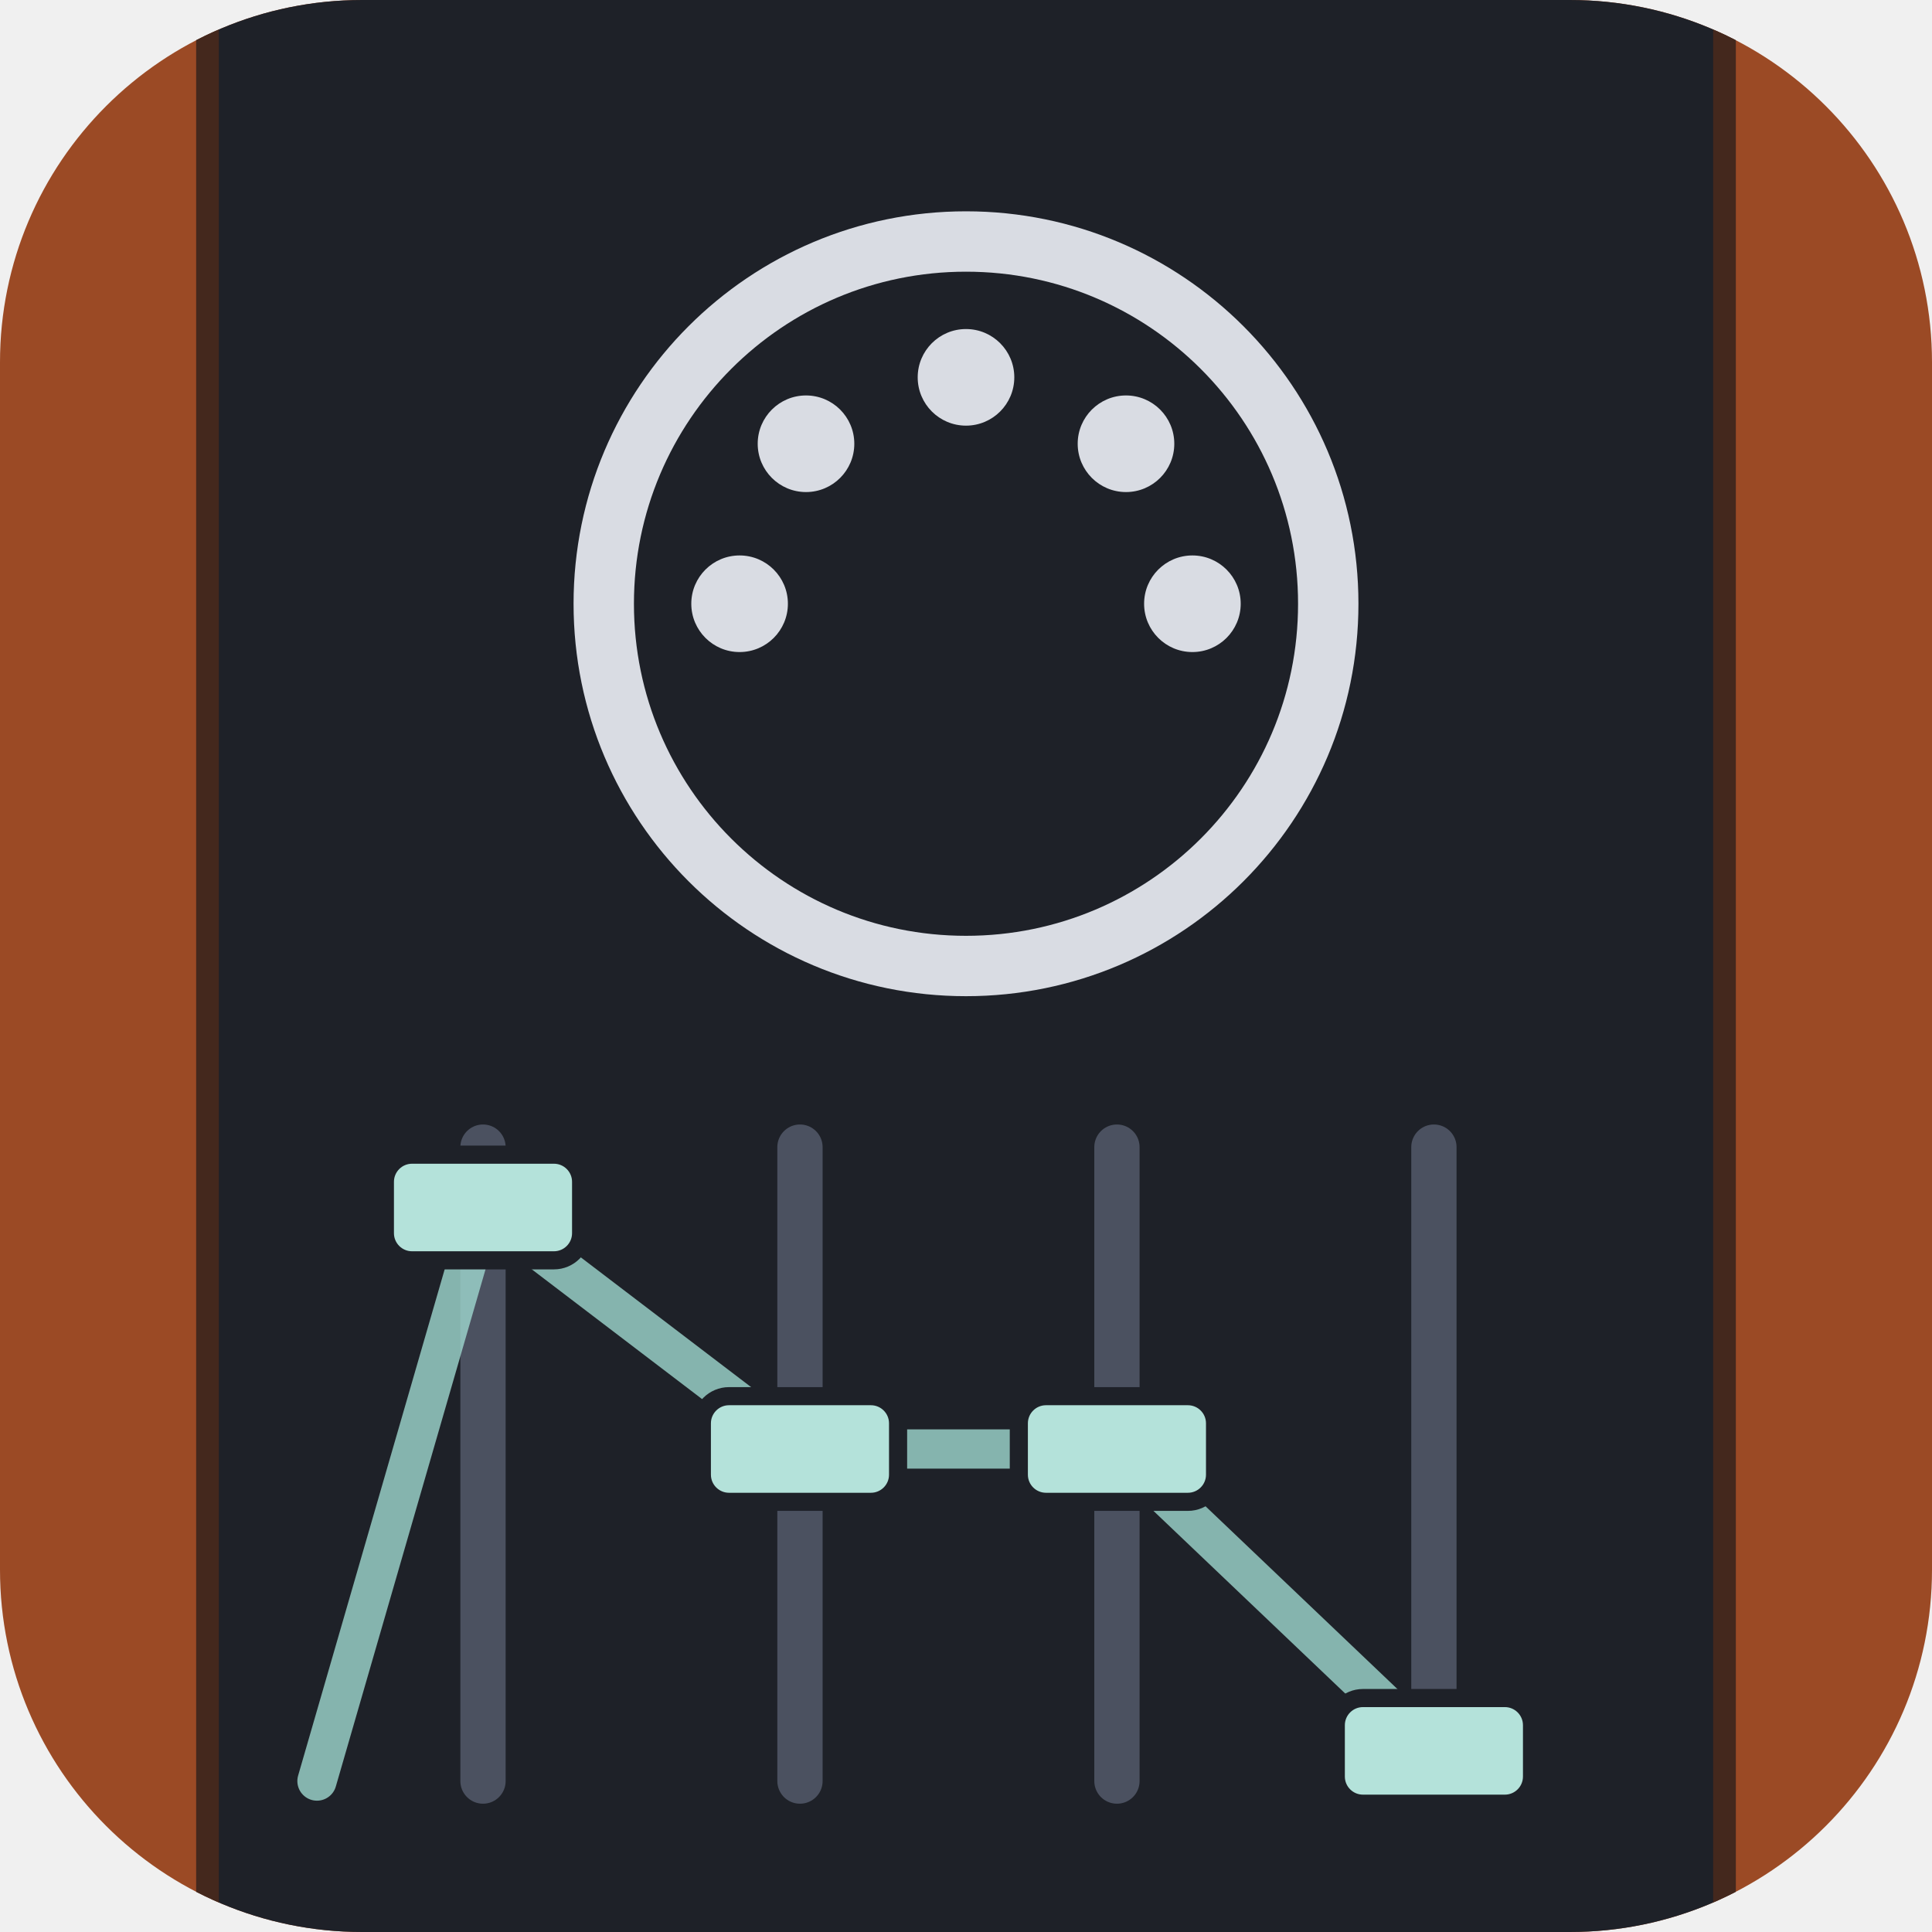
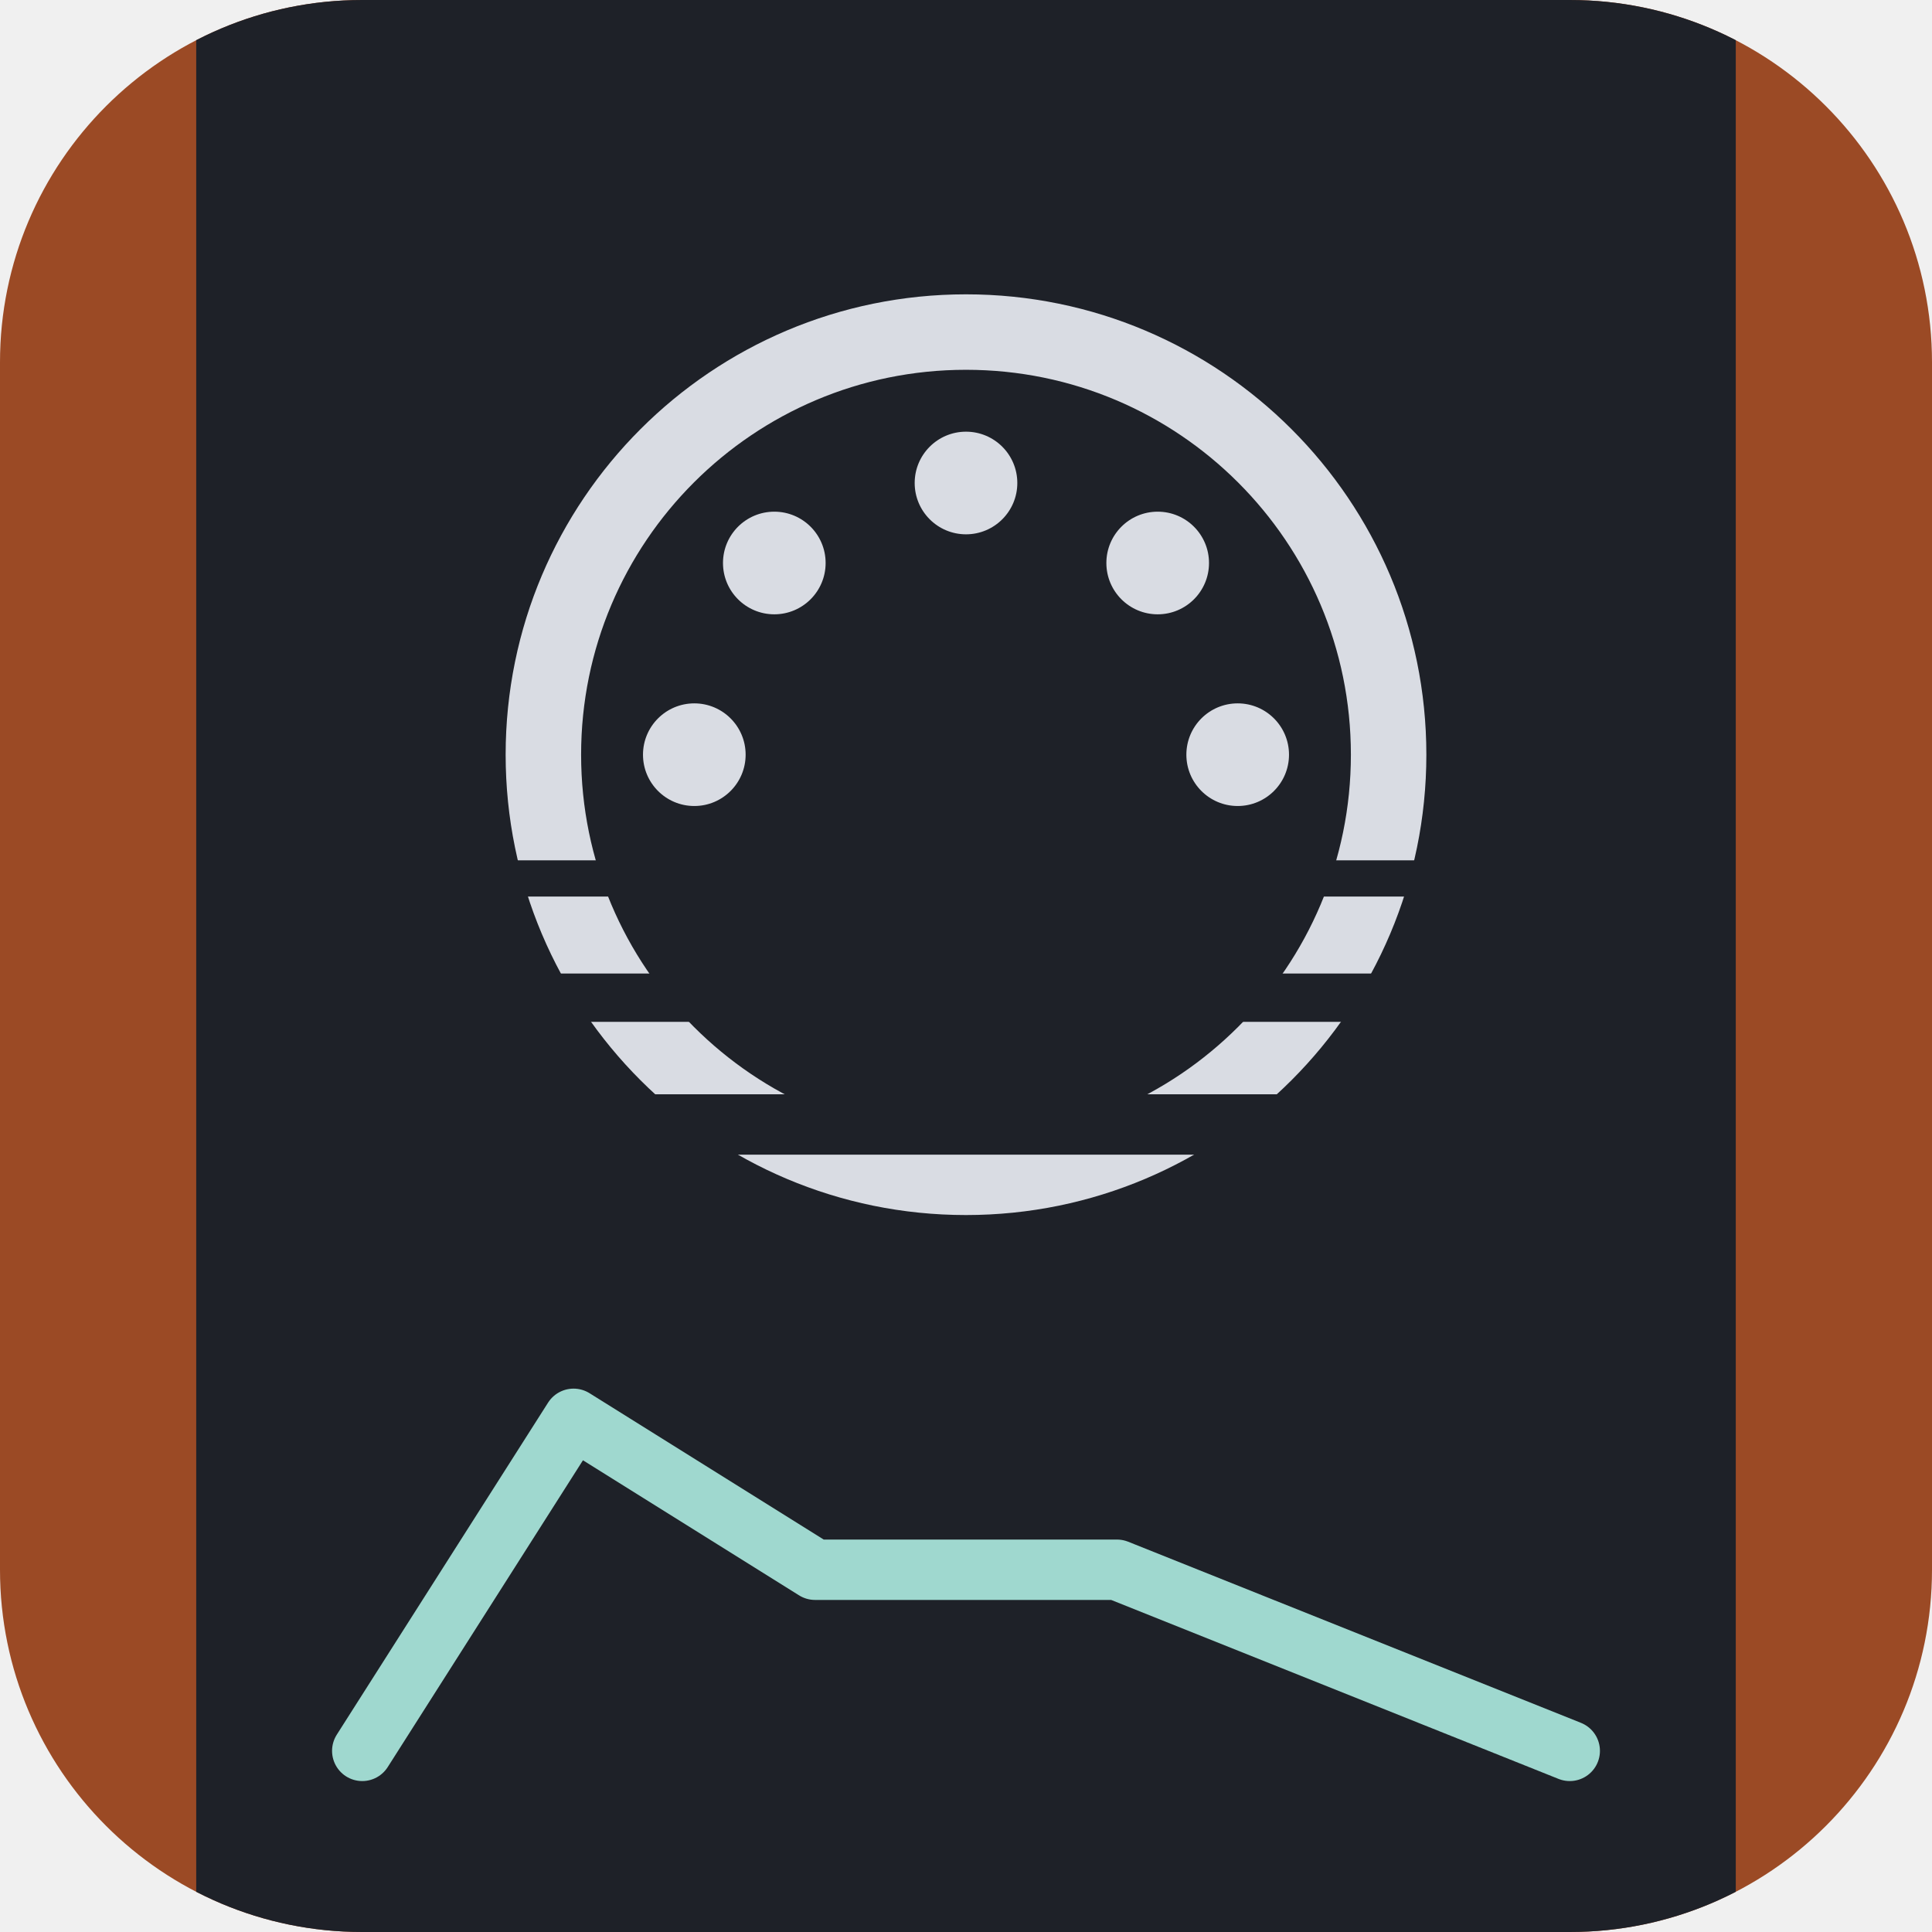
<svg xmlns="http://www.w3.org/2000/svg" viewBox="0 0 128 128" width="128" height="128" role="img" aria-label="deepmind-midi">
  <defs>
    <clipPath id="case">
      <rect width="128" height="128" rx="24" />
    </clipPath>
+     <mask id="cuts">
+       <rect width="128" height="128" fill="#fff" />
+       <rect x="0" y="57" width="128" height="2.4" fill="#000" />
+       <rect x="0" y="64.5" width="128" height="3.2" fill="#000" />
+       <rect x="0" y="72.5" width="128" height="4" fill="#000" />
+     </mask>
  </defs>
  <g clip-path="url(#case)">
    <rect width="128" height="128" fill="#9b4a25" />
    <rect x="13" width="102" height="128" fill="#1e2128" />
-     <rect x="13" width="1.5" height="128" fill="#5d2d15" opacity="0.6" />
-     <rect x="113.5" width="1.5" height="128" fill="#5d2d15" opacity="0.6" />
  </g>
-   <circle cx="64" cy="40" r="24" fill="none" stroke="#d9dce3" stroke-width="4" />
+   <circle cx="64" cy="50" r="28" fill="none" stroke="#d9dce3" stroke-width="5" mask="url(#cuts)" />
  <g fill="#d9dce3">
-     <circle cx="64" cy="25" r="3.2" />
-     <circle cx="53.4" cy="29.4" r="3.2" />
-     <circle cx="74.6" cy="29.4" r="3.2" />
-     <circle cx="49" cy="40" r="3.2" />
-     <circle cx="79" cy="40" r="3.2" />
+     <circle cx="64" cy="32" r="3.4" />
+     <circle cx="51.3" cy="37.3" r="3.4" />
+     <circle cx="76.7" cy="37.3" r="3.4" />
+     <circle cx="46" cy="50" r="3.4" />
+     <circle cx="82" cy="50" r="3.4" />
  </g>
-   <g stroke="#4b5160" stroke-width="3" stroke-linecap="round">
-     <line x1="32" y1="76" x2="32" y2="118" />
-     <line x1="53" y1="76" x2="53" y2="118" />
-     <line x1="74" y1="76" x2="74" y2="118" />
-     <line x1="95" y1="76" x2="95" y2="118" />
-   </g>
-   <polyline points="21,118 32,80 53,96 74,96 95,116" fill="none" stroke="#9fd8cf" stroke-width="2.6" stroke-linejoin="round" stroke-linecap="round" opacity="0.8" />
-   <g fill="#b4e2da" stroke="#1e2128" stroke-width="1.2">
-     <rect x="25.5" y="76.5" width="13" height="7" rx="1.8" />
-     <rect x="46.5" y="92.5" width="13" height="7" rx="1.8" />
-     <rect x="67.5" y="92.5" width="13" height="7" rx="1.8" />
-     <rect x="88.5" y="112.5" width="13" height="7" rx="1.8" />
-   </g>
+   <polyline points="24,116 38,94 54,104 74,104 104,116" fill="none" stroke="#9fd8cf" stroke-width="4" stroke-linecap="round" stroke-linejoin="round" />
</svg>
